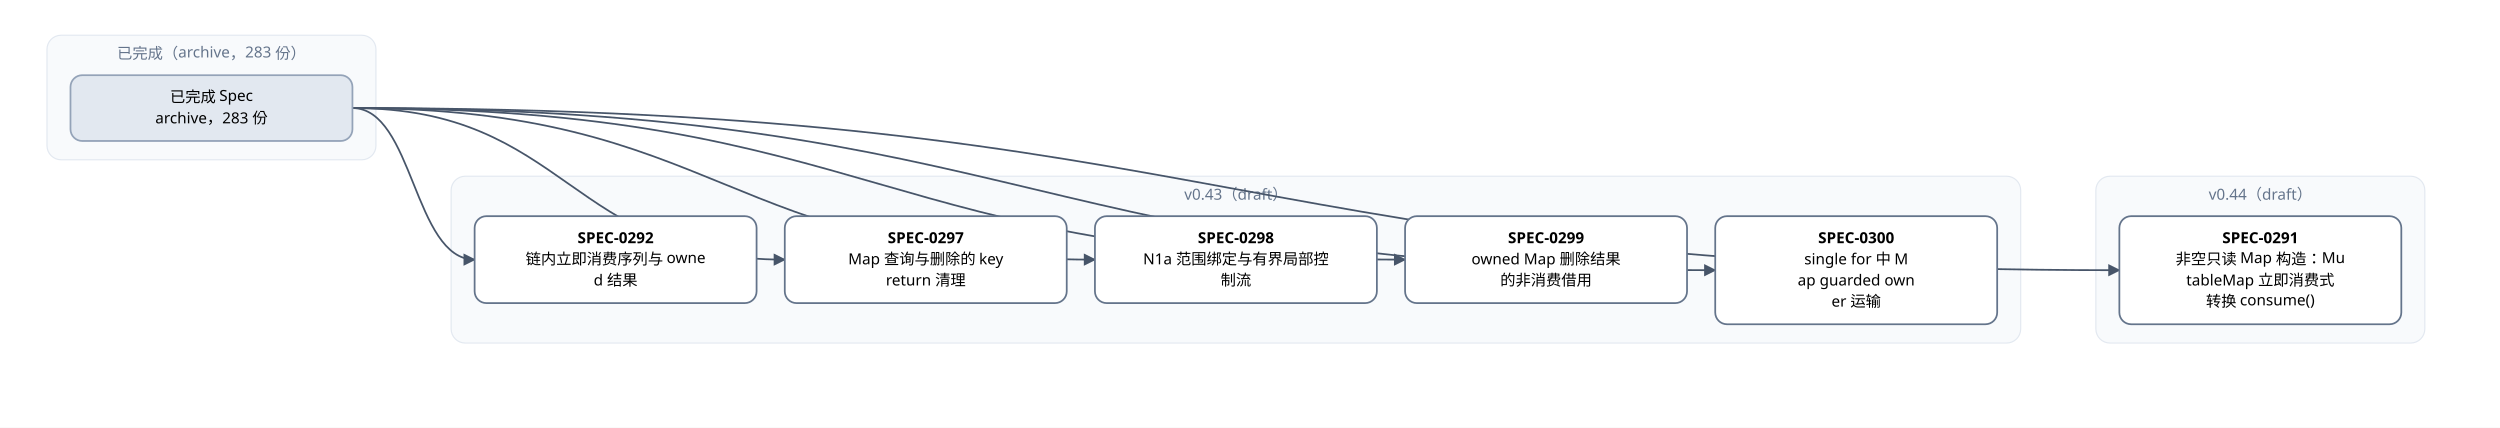
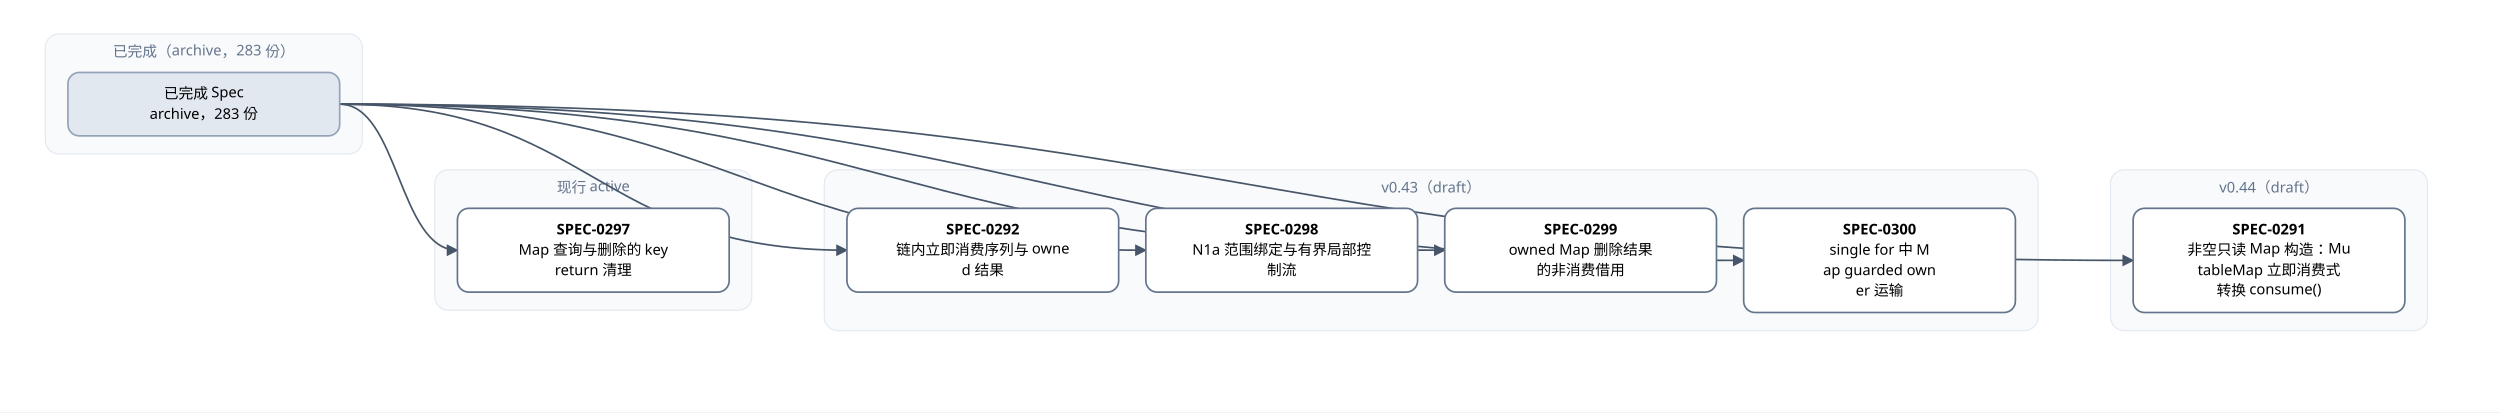
- <svg xmlns="http://www.w3.org/2000/svg" width="2128" height="364" viewBox="0 0 2128 364" font-family="PingFang SC, Microsoft YaHei, sans-serif">
+ <svg xmlns="http://www.w3.org/2000/svg" width="2208" height="364" viewBox="0 0 2208 364" font-family="PingFang SC, Microsoft YaHei, sans-serif">
  <defs>
    <marker id="arrow" viewBox="0 0 10 10" refX="9" refY="5" markerWidth="7" markerHeight="7" orient="auto-start-reverse">
      <path d="M0,0 L10,5 L0,10 z" fill="#475569" />
    </marker>
  </defs>
-   <rect width="2128" height="364" fill="#ffffff" />
+   <rect width="2208" height="364" fill="#ffffff" />
  <rect x="40" y="30" width="280" height="106" rx="12" fill="#f8fafc" stroke="#e2e8f0" />
  <text x="180" y="50" text-anchor="middle" font-size="13" fill="#64748b">已完成（archive，283 份）</text>
-   <rect x="384" y="150" width="1336" height="142" rx="12" fill="#f8fafc" stroke="#e2e8f0" />
-   <text x="1052" y="170" text-anchor="middle" font-size="13" fill="#64748b">v0.43（draft）</text>
-   <rect x="1784" y="150" width="280" height="142" rx="12" fill="#f8fafc" stroke="#e2e8f0" />
-   <text x="1924" y="170" text-anchor="middle" font-size="13" fill="#64748b">v0.44（draft）</text>
-   <path d="M 300 92 C 1052 92, 1052 230, 1804 230" fill="none" stroke="#475569" stroke-width="1.5" marker-end="url(#arrow)" />
+   <rect x="384" y="150" width="280" height="124" rx="12" fill="#f8fafc" stroke="#e2e8f0" />
+   <text x="524" y="170" text-anchor="middle" font-size="13" fill="#64748b">现行 active</text>
+   <rect x="728" y="150" width="1072" height="142" rx="12" fill="#f8fafc" stroke="#e2e8f0" />
+   <text x="1264" y="170" text-anchor="middle" font-size="13" fill="#64748b">v0.43（draft）</text>
+   <rect x="1864" y="150" width="280" height="142" rx="12" fill="#f8fafc" stroke="#e2e8f0" />
+   <text x="2004" y="170" text-anchor="middle" font-size="13" fill="#64748b">v0.44（draft）</text>
+   <path d="M 300 92 C 1092 92, 1092 230, 1884 230" fill="none" stroke="#475569" stroke-width="1.5" marker-end="url(#arrow)" />
+   <path d="M 300 92 C 524 92, 524 221, 748 221" fill="none" stroke="#475569" stroke-width="1.5" marker-end="url(#arrow)" />
  <path d="M 300 92 C 352 92, 352 221, 404 221" fill="none" stroke="#475569" stroke-width="1.5" marker-end="url(#arrow)" />
-   <path d="M 300 92 C 484 92, 484 221, 668 221" fill="none" stroke="#475569" stroke-width="1.5" marker-end="url(#arrow)" />
-   <path d="M 300 92 C 616 92, 616 221, 932 221" fill="none" stroke="#475569" stroke-width="1.5" marker-end="url(#arrow)" />
-   <path d="M 300 92 C 748 92, 748 221, 1196 221" fill="none" stroke="#475569" stroke-width="1.5" marker-end="url(#arrow)" />
-   <path d="M 300 92 C 880 92, 880 230, 1460 230" fill="none" stroke="#475569" stroke-width="1.5" marker-end="url(#arrow)" />
-   <rect x="1804" y="184" width="240" height="92" rx="10" fill="#ffffff" stroke="#64748b" stroke-width="1.5" />
-   <text x="1924" y="207" text-anchor="middle" font-size="13" font-weight="600">SPEC-0291</text>
-   <text x="1924" y="225" text-anchor="middle" font-size="13">非空只读 Map 构造：Mu</text>
-   <text x="1924" y="243" text-anchor="middle" font-size="13">tableMap 立即消费式</text>
-   <text x="1924" y="261" text-anchor="middle" font-size="13">转换 consume()</text>
+   <path d="M 300 92 C 656 92, 656 221, 1012 221" fill="none" stroke="#475569" stroke-width="1.5" marker-end="url(#arrow)" />
+   <path d="M 300 92 C 788 92, 788 221, 1276 221" fill="none" stroke="#475569" stroke-width="1.5" marker-end="url(#arrow)" />
+   <path d="M 300 92 C 920 92, 920 230, 1540 230" fill="none" stroke="#475569" stroke-width="1.5" marker-end="url(#arrow)" />
+   <rect x="1884" y="184" width="240" height="92" rx="10" fill="#ffffff" stroke="#64748b" stroke-width="1.5" />
+   <text x="2004" y="207" text-anchor="middle" font-size="13" font-weight="600">SPEC-0291</text>
+   <text x="2004" y="225" text-anchor="middle" font-size="13">非空只读 Map 构造：Mu</text>
+   <text x="2004" y="243" text-anchor="middle" font-size="13">tableMap 立即消费式</text>
+   <text x="2004" y="261" text-anchor="middle" font-size="13">转换 consume()</text>
+   <rect x="748" y="184" width="240" height="74" rx="10" fill="#ffffff" stroke="#64748b" stroke-width="1.5" />
+   <text x="868" y="207" text-anchor="middle" font-size="13" font-weight="600">SPEC-0292</text>
+   <text x="868" y="225" text-anchor="middle" font-size="13">链内立即消费序列与 owne</text>
+   <text x="868" y="243" text-anchor="middle" font-size="13">d 结果</text>
  <rect x="404" y="184" width="240" height="74" rx="10" fill="#ffffff" stroke="#64748b" stroke-width="1.5" />
-   <text x="524" y="207" text-anchor="middle" font-size="13" font-weight="600">SPEC-0292</text>
-   <text x="524" y="225" text-anchor="middle" font-size="13">链内立即消费序列与 owne</text>
-   <text x="524" y="243" text-anchor="middle" font-size="13">d 结果</text>
-   <rect x="668" y="184" width="240" height="74" rx="10" fill="#ffffff" stroke="#64748b" stroke-width="1.5" />
-   <text x="788" y="207" text-anchor="middle" font-size="13" font-weight="600">SPEC-0297</text>
-   <text x="788" y="225" text-anchor="middle" font-size="13">Map 查询与删除的 key</text>
-   <text x="788" y="243" text-anchor="middle" font-size="13"> return 清理</text>
-   <rect x="932" y="184" width="240" height="74" rx="10" fill="#ffffff" stroke="#64748b" stroke-width="1.5" />
-   <text x="1052" y="207" text-anchor="middle" font-size="13" font-weight="600">SPEC-0298</text>
-   <text x="1052" y="225" text-anchor="middle" font-size="13">N1a 范围绑定与有界局部控</text>
-   <text x="1052" y="243" text-anchor="middle" font-size="13">制流</text>
-   <rect x="1196" y="184" width="240" height="74" rx="10" fill="#ffffff" stroke="#64748b" stroke-width="1.5" />
-   <text x="1316" y="207" text-anchor="middle" font-size="13" font-weight="600">SPEC-0299</text>
-   <text x="1316" y="225" text-anchor="middle" font-size="13">owned Map 删除结果</text>
-   <text x="1316" y="243" text-anchor="middle" font-size="13">的非消费借用</text>
-   <rect x="1460" y="184" width="240" height="92" rx="10" fill="#ffffff" stroke="#64748b" stroke-width="1.5" />
-   <text x="1580" y="207" text-anchor="middle" font-size="13" font-weight="600">SPEC-0300</text>
-   <text x="1580" y="225" text-anchor="middle" font-size="13">single for 中 M</text>
-   <text x="1580" y="243" text-anchor="middle" font-size="13">ap guarded own</text>
-   <text x="1580" y="261" text-anchor="middle" font-size="13">er 运输</text>
+   <text x="524" y="207" text-anchor="middle" font-size="13" font-weight="600">SPEC-0297</text>
+   <text x="524" y="225" text-anchor="middle" font-size="13">Map 查询与删除的 key</text>
+   <text x="524" y="243" text-anchor="middle" font-size="13"> return 清理</text>
+   <rect x="1012" y="184" width="240" height="74" rx="10" fill="#ffffff" stroke="#64748b" stroke-width="1.5" />
+   <text x="1132" y="207" text-anchor="middle" font-size="13" font-weight="600">SPEC-0298</text>
+   <text x="1132" y="225" text-anchor="middle" font-size="13">N1a 范围绑定与有界局部控</text>
+   <text x="1132" y="243" text-anchor="middle" font-size="13">制流</text>
+   <rect x="1276" y="184" width="240" height="74" rx="10" fill="#ffffff" stroke="#64748b" stroke-width="1.5" />
+   <text x="1396" y="207" text-anchor="middle" font-size="13" font-weight="600">SPEC-0299</text>
+   <text x="1396" y="225" text-anchor="middle" font-size="13">owned Map 删除结果</text>
+   <text x="1396" y="243" text-anchor="middle" font-size="13">的非消费借用</text>
+   <rect x="1540" y="184" width="240" height="92" rx="10" fill="#ffffff" stroke="#64748b" stroke-width="1.5" />
+   <text x="1660" y="207" text-anchor="middle" font-size="13" font-weight="600">SPEC-0300</text>
+   <text x="1660" y="225" text-anchor="middle" font-size="13">single for 中 M</text>
+   <text x="1660" y="243" text-anchor="middle" font-size="13">ap guarded own</text>
+   <text x="1660" y="261" text-anchor="middle" font-size="13">er 运输</text>
  <rect x="60" y="64" width="240" height="56" rx="10" fill="#e2e8f0" stroke="#94a3b8" stroke-width="1.5" />
  <text x="180" y="87" text-anchor="middle" font-size="13">已完成 Spec</text>
  <text x="180" y="105" text-anchor="middle" font-size="13">archive，283 份</text>
</svg>
